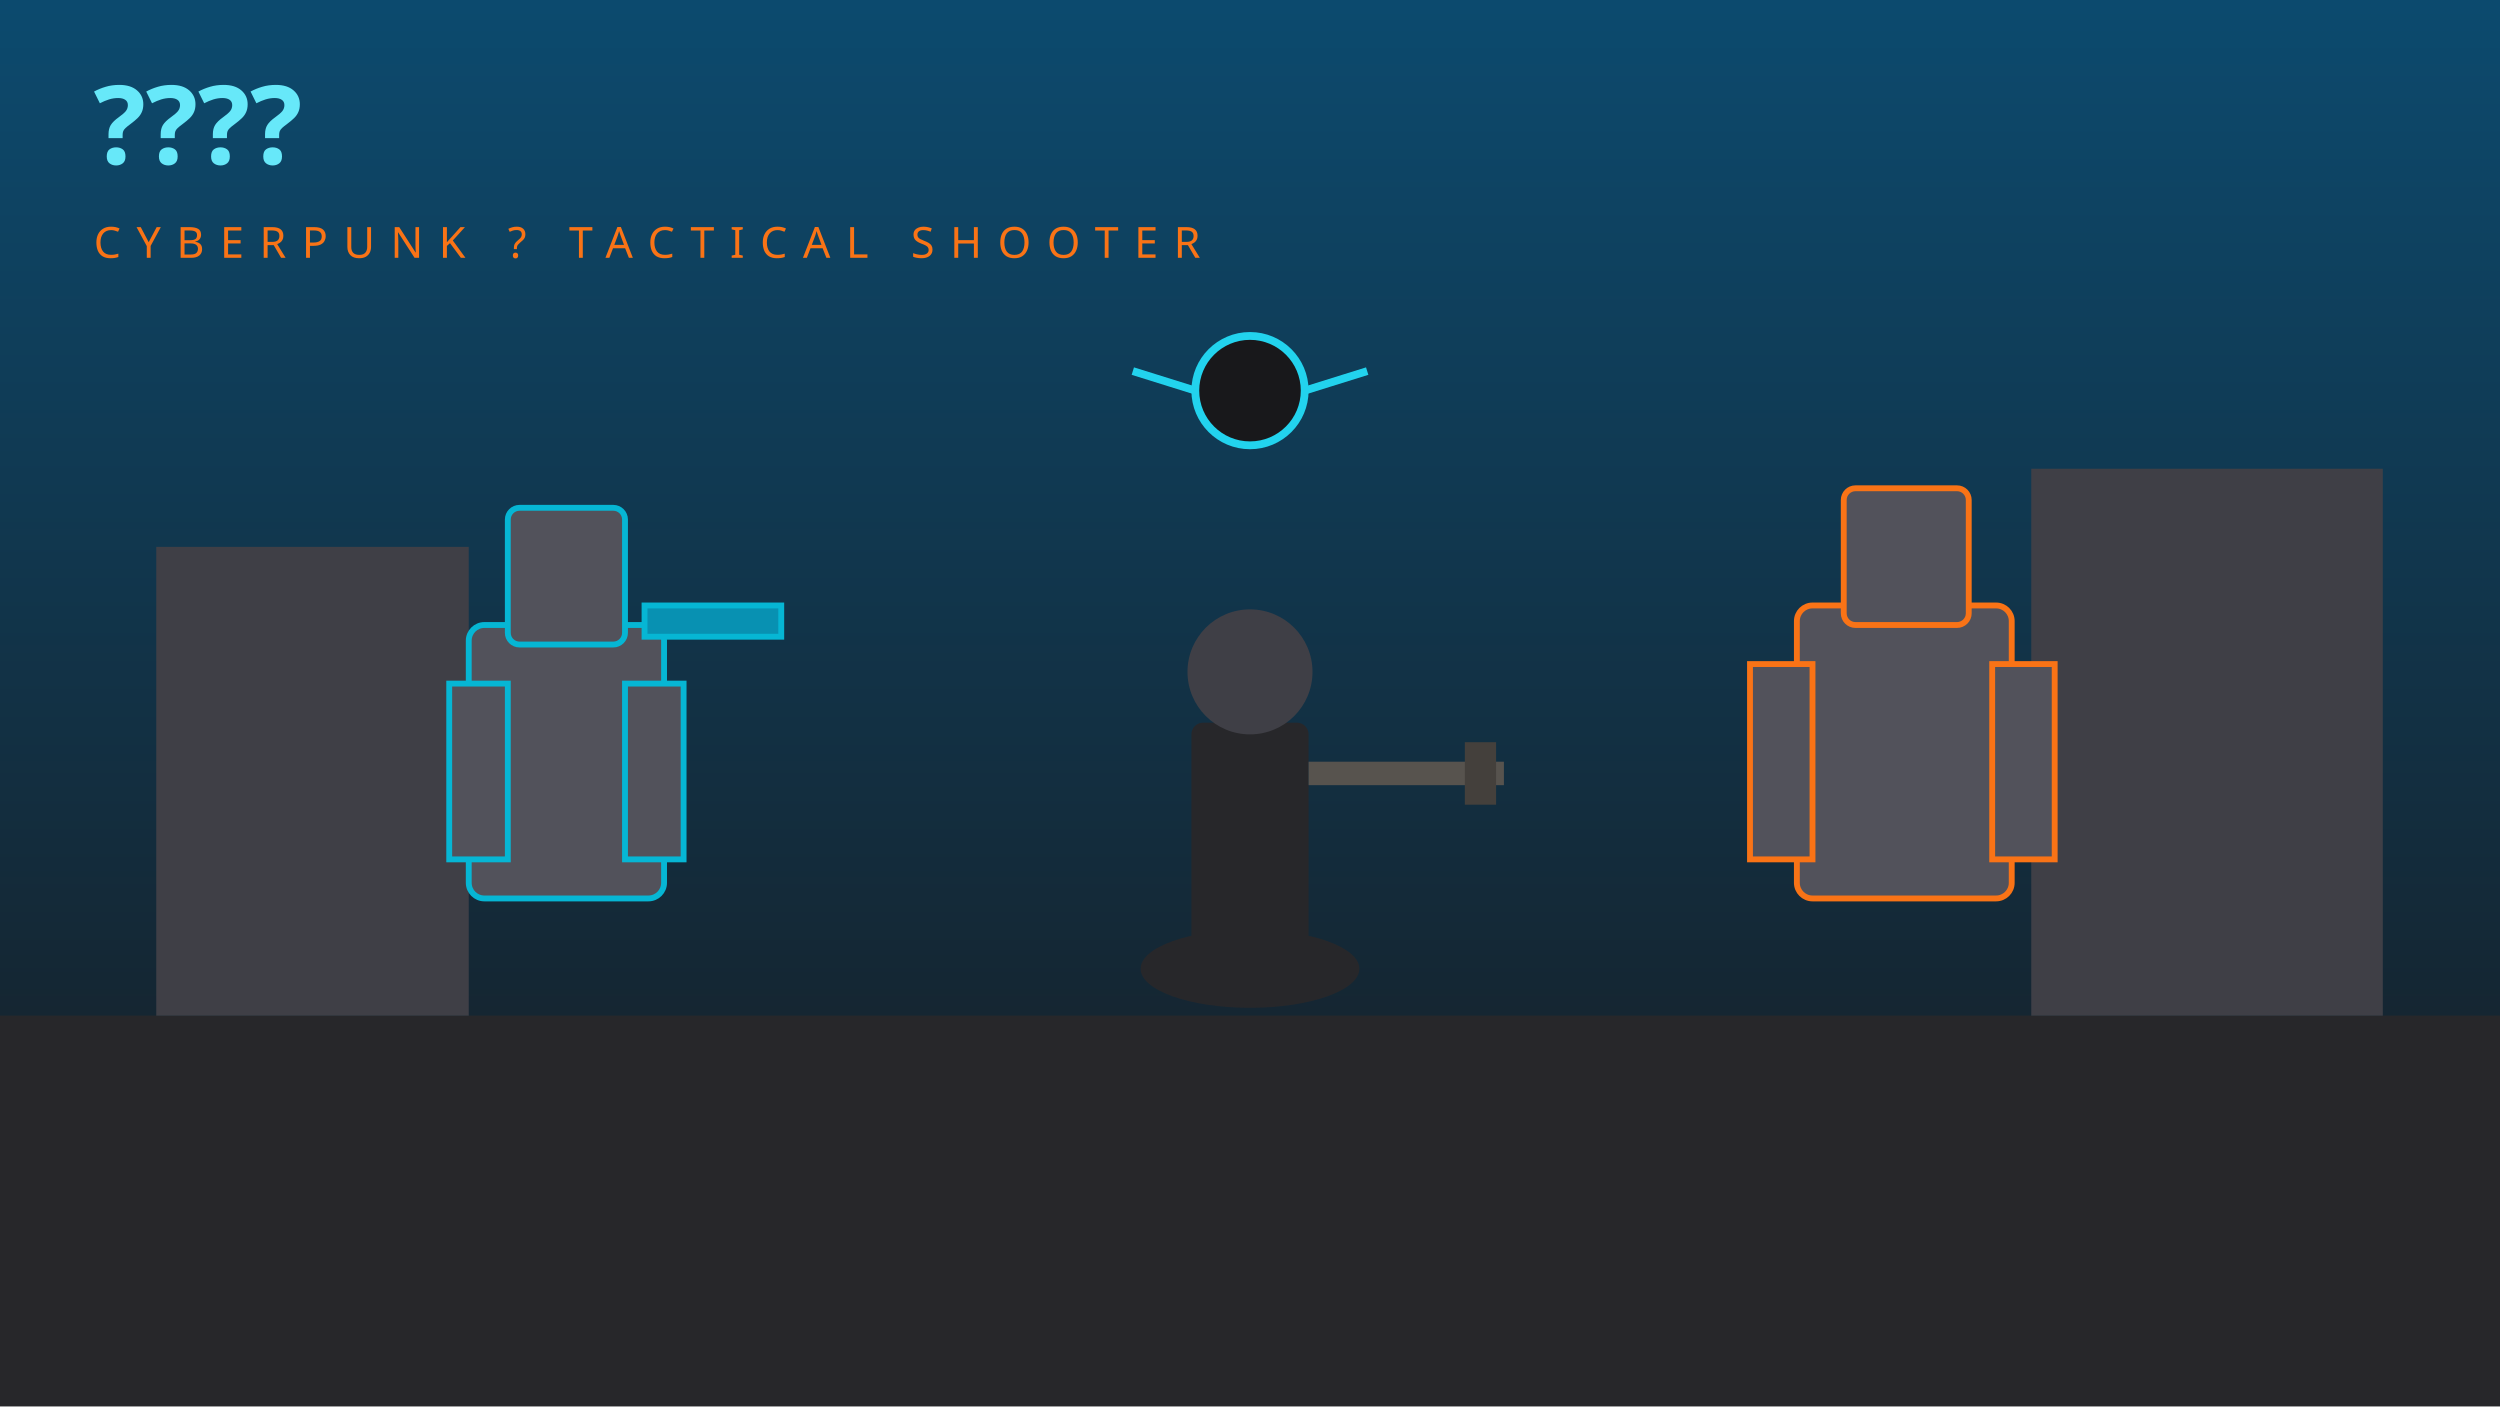
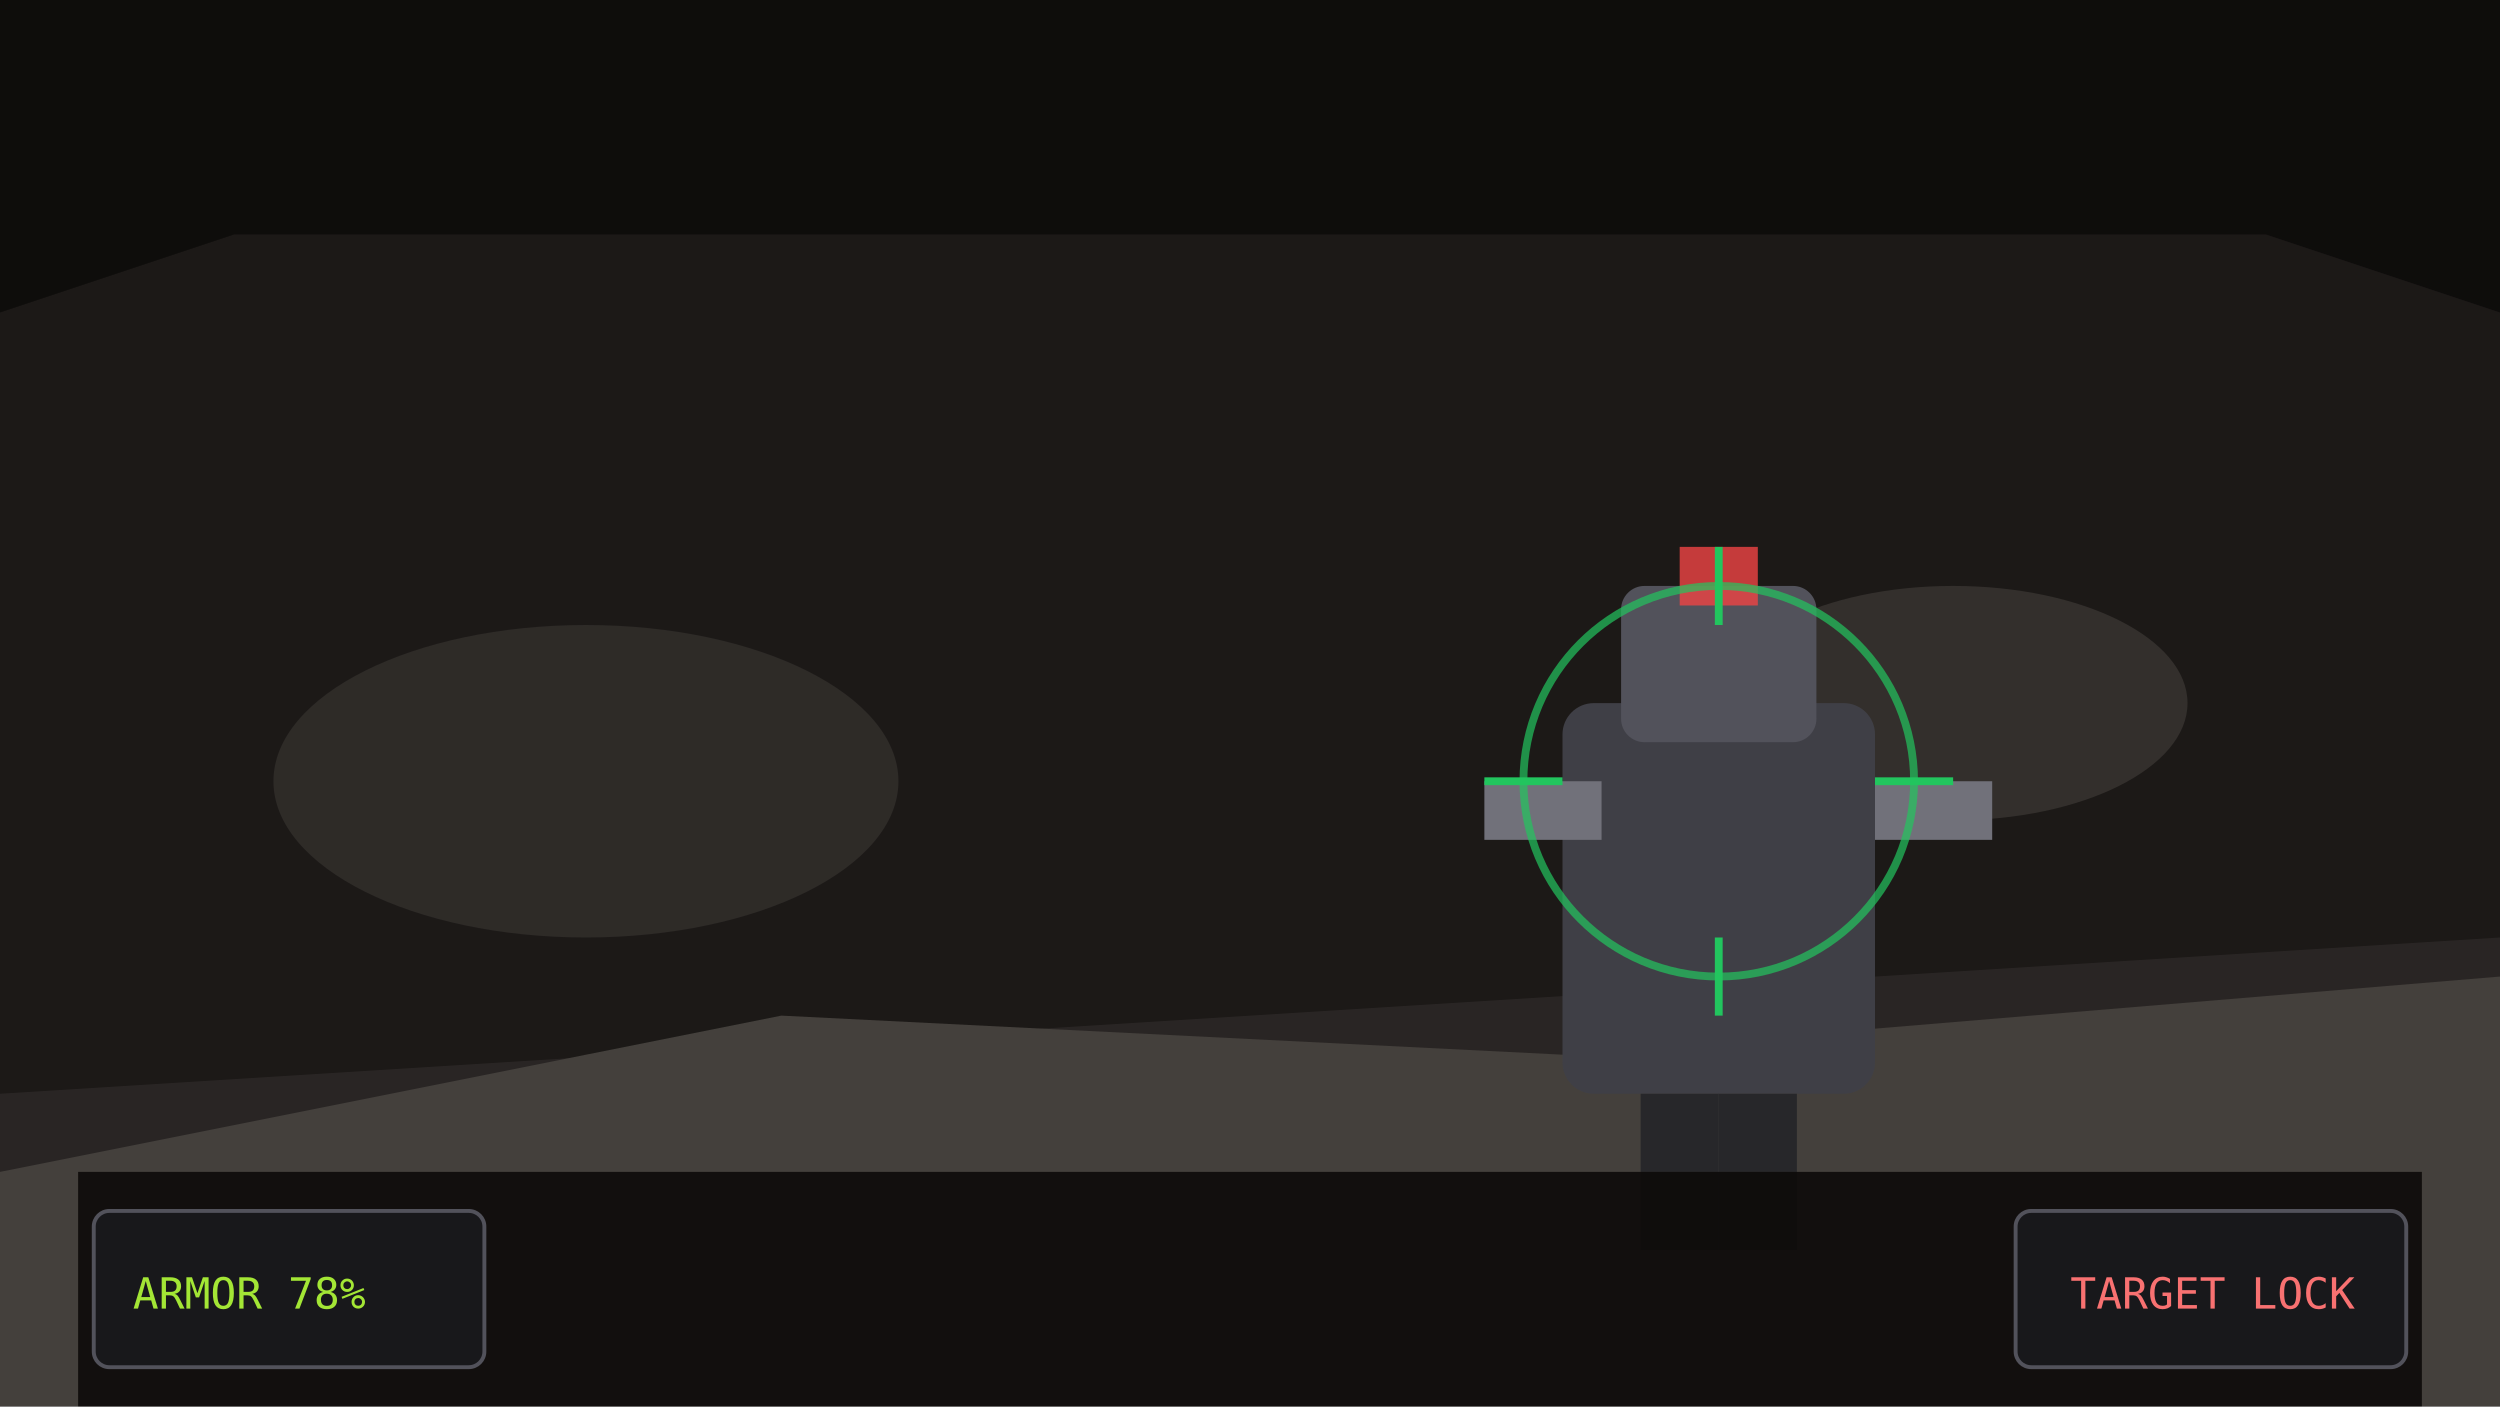
<svg xmlns="http://www.w3.org/2000/svg" width="640" height="360" viewBox="0 0 640 360">
-   <defs>
-     <linearGradient id="bg" x1="0" y1="0" x2="0" y2="1">
-       <stop offset="0%" stop-color="#0c4a6e" />
-       <stop offset="100%" stop-color="#18181b" />
-     </linearGradient>
-   </defs>
-   <rect width="640" height="360" fill="url(#bg)" />
-   <rect y="260" width="640" height="100" fill="#27272a" />
-   <rect x="40" y="140" width="80" height="120" fill="#3f3f46" />
-   <rect x="520" y="120" width="90" height="140" fill="#3f3f46" />
-   <g fill="#52525b" stroke="#06b6d4" stroke-width="1.5">
-     <rect x="120" y="160" width="50" height="70" rx="4" />
-     <rect x="130" y="130" width="30" height="35" rx="3" />
-     <rect x="115" y="175" width="15" height="45" />
-     <rect x="160" y="175" width="15" height="45" />
-     <rect x="165" y="155" width="35" height="8" fill="#0891b2" />
+   <rect width="640" height="360" fill="#1c1917" />
+   <path d="M0 280 L640 240 L640 360 L0 360Z" fill="#292524" />
+   <path d="M0 300 L200 260 L400 270 L640 250 L640 360 L0 360Z" fill="#44403c" />
+   <ellipse cx="150" cy="200" rx="80" ry="40" fill="#57534e" opacity="0.3" />
+   <ellipse cx="500" cy="180" rx="60" ry="30" fill="#78716c" opacity="0.25" />
+   <g transform="translate(380,120)">
+     <rect x="20" y="60" width="80" height="100" rx="8" fill="#3f3f46" />
+     <rect x="35" y="30" width="50" height="40" rx="6" fill="#52525b" />
+     <rect x="0" y="80" width="30" height="15" fill="#71717a" />
+     <rect x="100" y="80" width="30" height="15" fill="#71717a" />
+     <rect x="40" y="160" width="20" height="40" fill="#27272a" />
+     <rect x="60" y="160" width="20" height="40" fill="#27272a" />
+     <rect x="50" y="20" width="20" height="15" fill="#ef4444" opacity="0.8" />
  </g>
-   <g fill="#52525b" stroke="#f97316" stroke-width="1.5">
-     <rect x="460" y="155" width="55" height="75" rx="4" />
-     <rect x="472" y="125" width="32" height="35" rx="3" />
-     <rect x="448" y="170" width="16" height="50" />
-     <rect x="510" y="170" width="16" height="50" />
-   </g>
-   <g fill="#27272a">
-     <ellipse cx="320" cy="248" rx="28" ry="10" />
-     <rect x="305" y="185" width="30" height="65" rx="3" />
-     <circle cx="320" cy="172" r="16" fill="#3f3f46" />
-     <rect x="335" y="195" width="50" height="6" fill="#57534e" />
-     <rect x="375" y="190" width="8" height="16" fill="#44403c" />
-   </g>
-   <circle cx="320" cy="100" r="14" fill="#18181b" stroke="#22d3ee" stroke-width="2" />
-   <line x1="306" y1="100" x2="290" y2="95" stroke="#22d3ee" stroke-width="2" />
-   <line x1="334" y1="100" x2="350" y2="95" stroke="#22d3ee" stroke-width="2" />
-   <text x="24" y="42" fill="#67e8f9" font-family="sans-serif" font-size="28" font-weight="bold">????</text>
-   <text x="24" y="66" fill="#f97316" font-family="sans-serif" font-size="11" letter-spacing="4">CYBERPUNK ? TACTICAL SHOOTER</text>
+   <circle cx="440" cy="200" r="50" fill="none" stroke="#22c55e" stroke-width="2" opacity="0.7" />
+   <line x1="440" y1="140" x2="440" y2="160" stroke="#22c55e" stroke-width="2" />
+   <line x1="440" y1="240" x2="440" y2="260" stroke="#22c55e" stroke-width="2" />
+   <line x1="380" y1="200" x2="400" y2="200" stroke="#22c55e" stroke-width="2" />
+   <line x1="480" y1="200" x2="500" y2="200" stroke="#22c55e" stroke-width="2" />
+   <path d="M0 0 L640 0 L640 80 L580 60 L60 60 L0 80Z" fill="#0c0a09" opacity="0.85" />
+   <rect x="20" y="300" width="600" height="60" fill="#0c0a09" opacity="0.9" />
+   <rect x="24" y="310" width="100" height="40" rx="4" fill="#18181b" stroke="#52525b" />
+   <text x="34" y="335" fill="#a3e635" font-family="monospace" font-size="11">ARMOR 78%</text>
+   <rect x="516" y="310" width="100" height="40" rx="4" fill="#18181b" stroke="#52525b" />
+   <text x="530" y="335" fill="#f87171" font-family="monospace" font-size="11">TARGET LOCK</text>
</svg>
